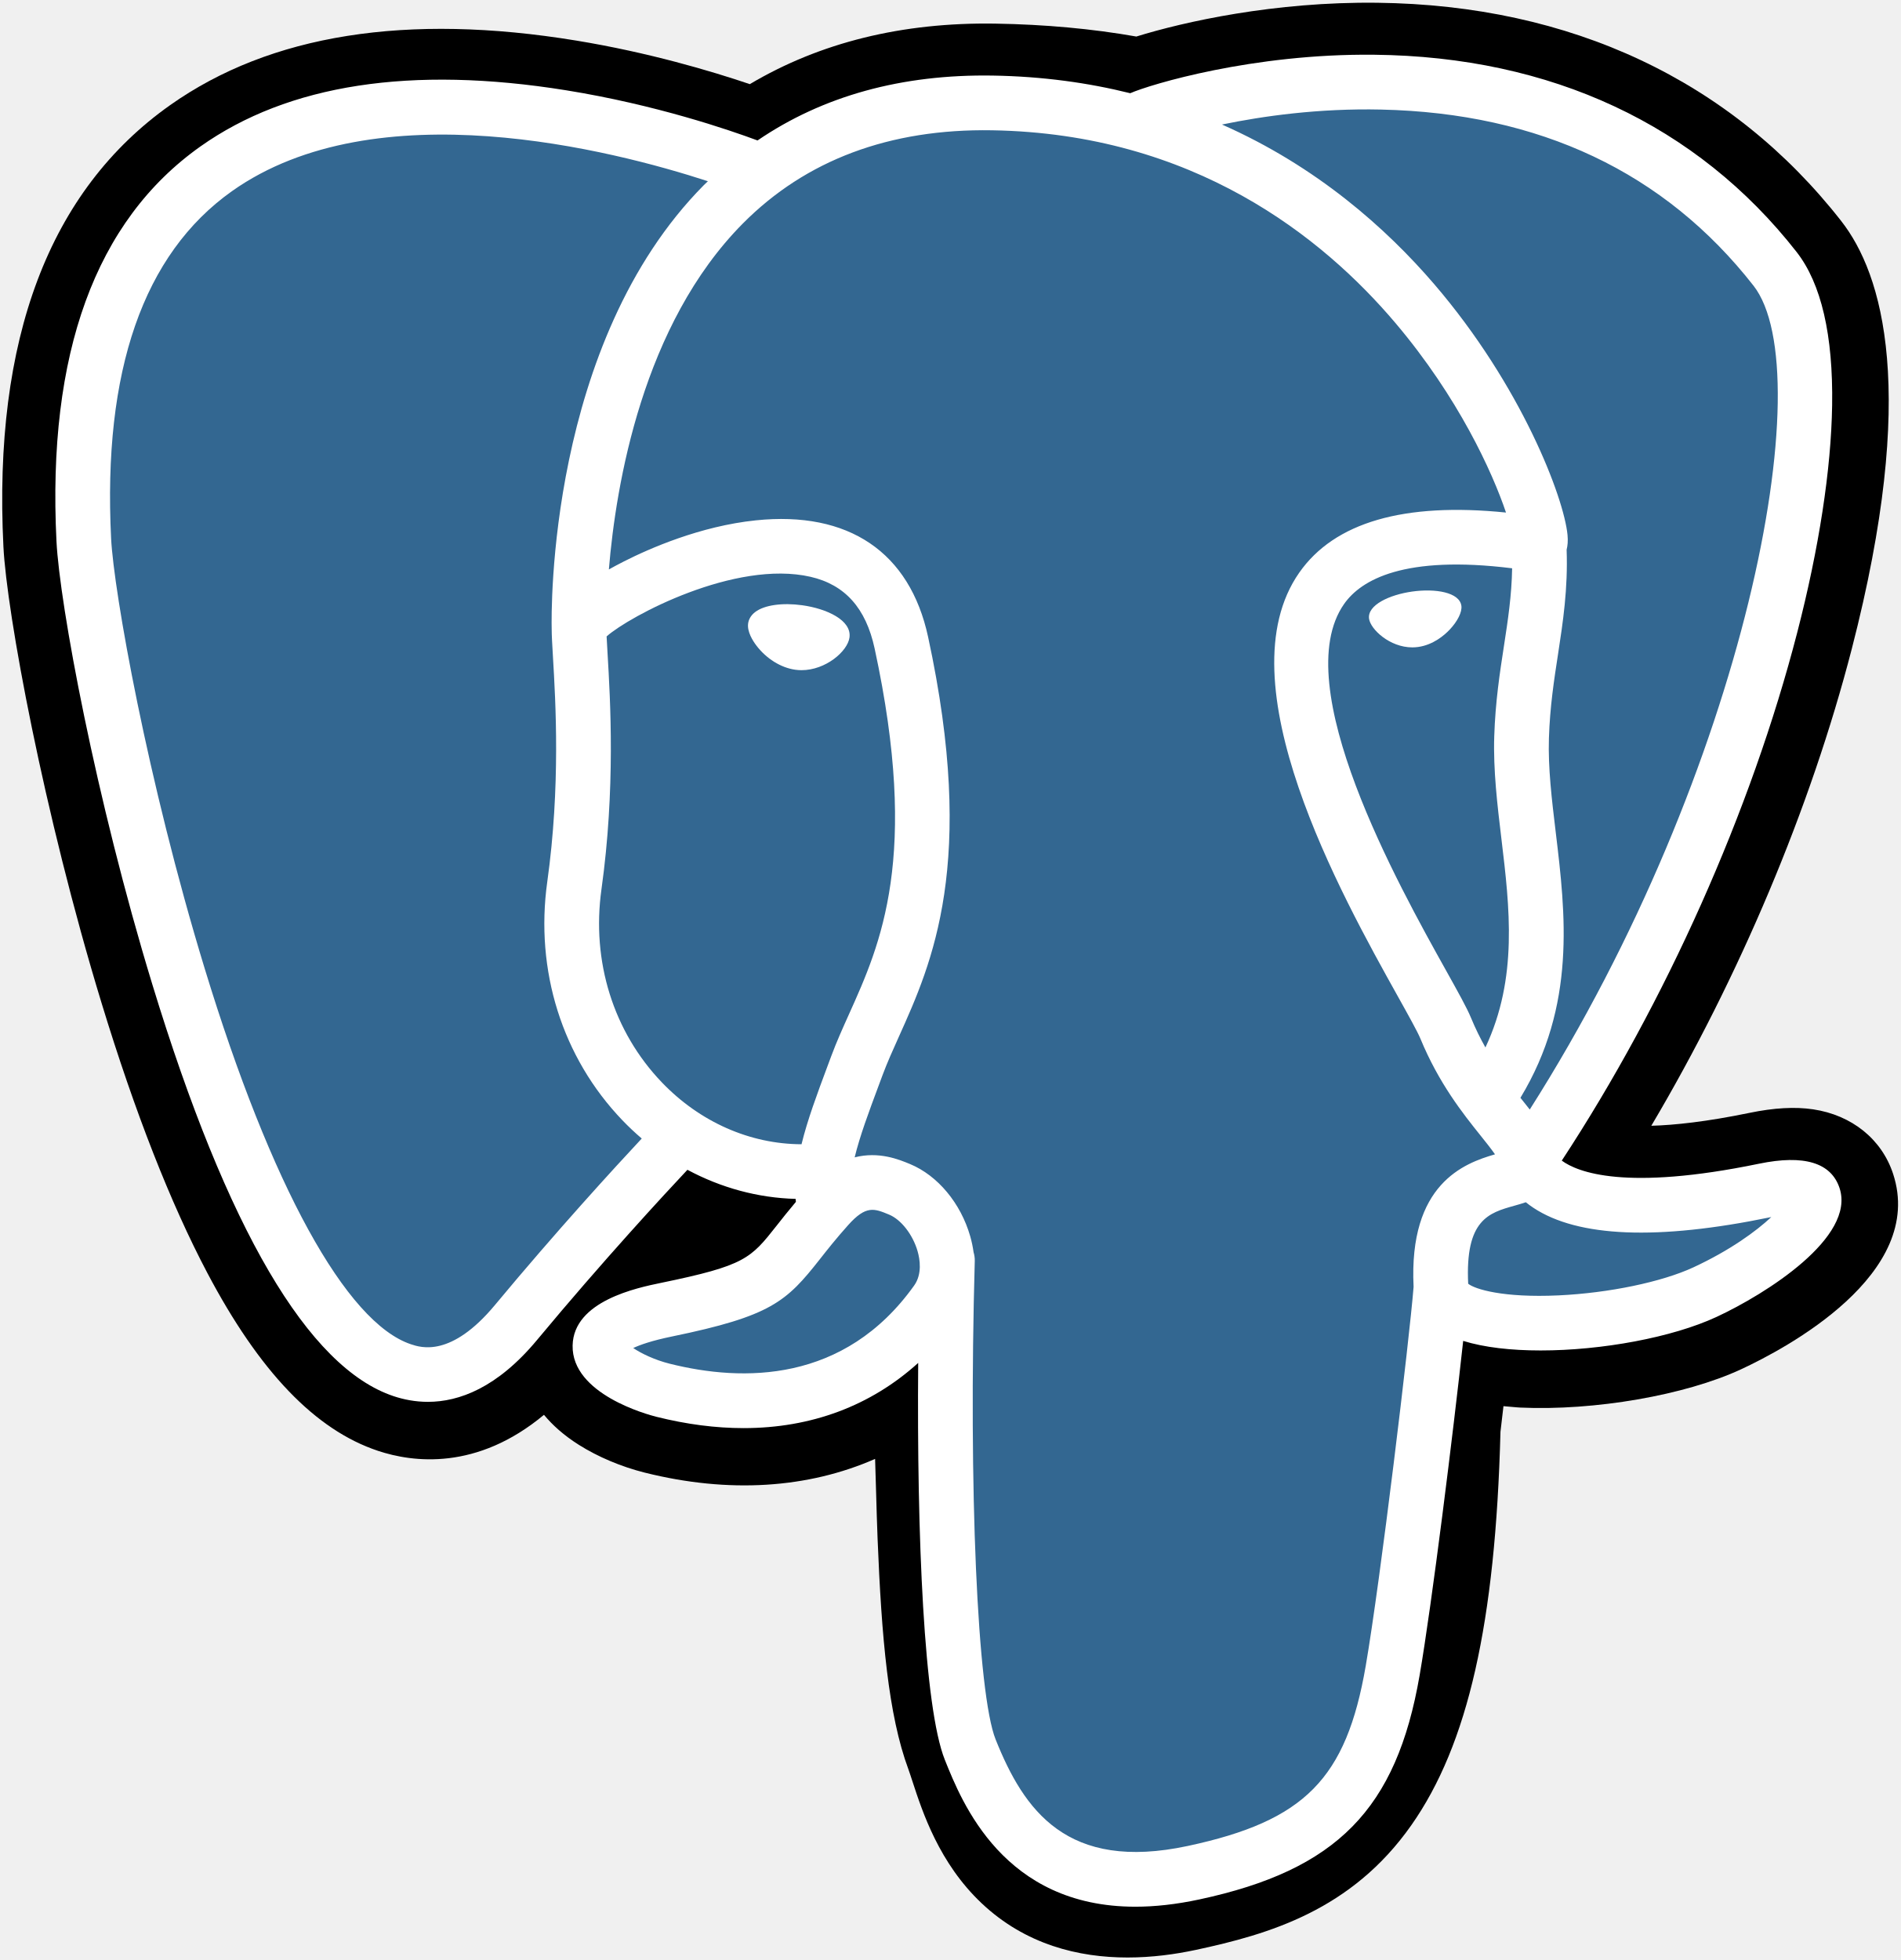
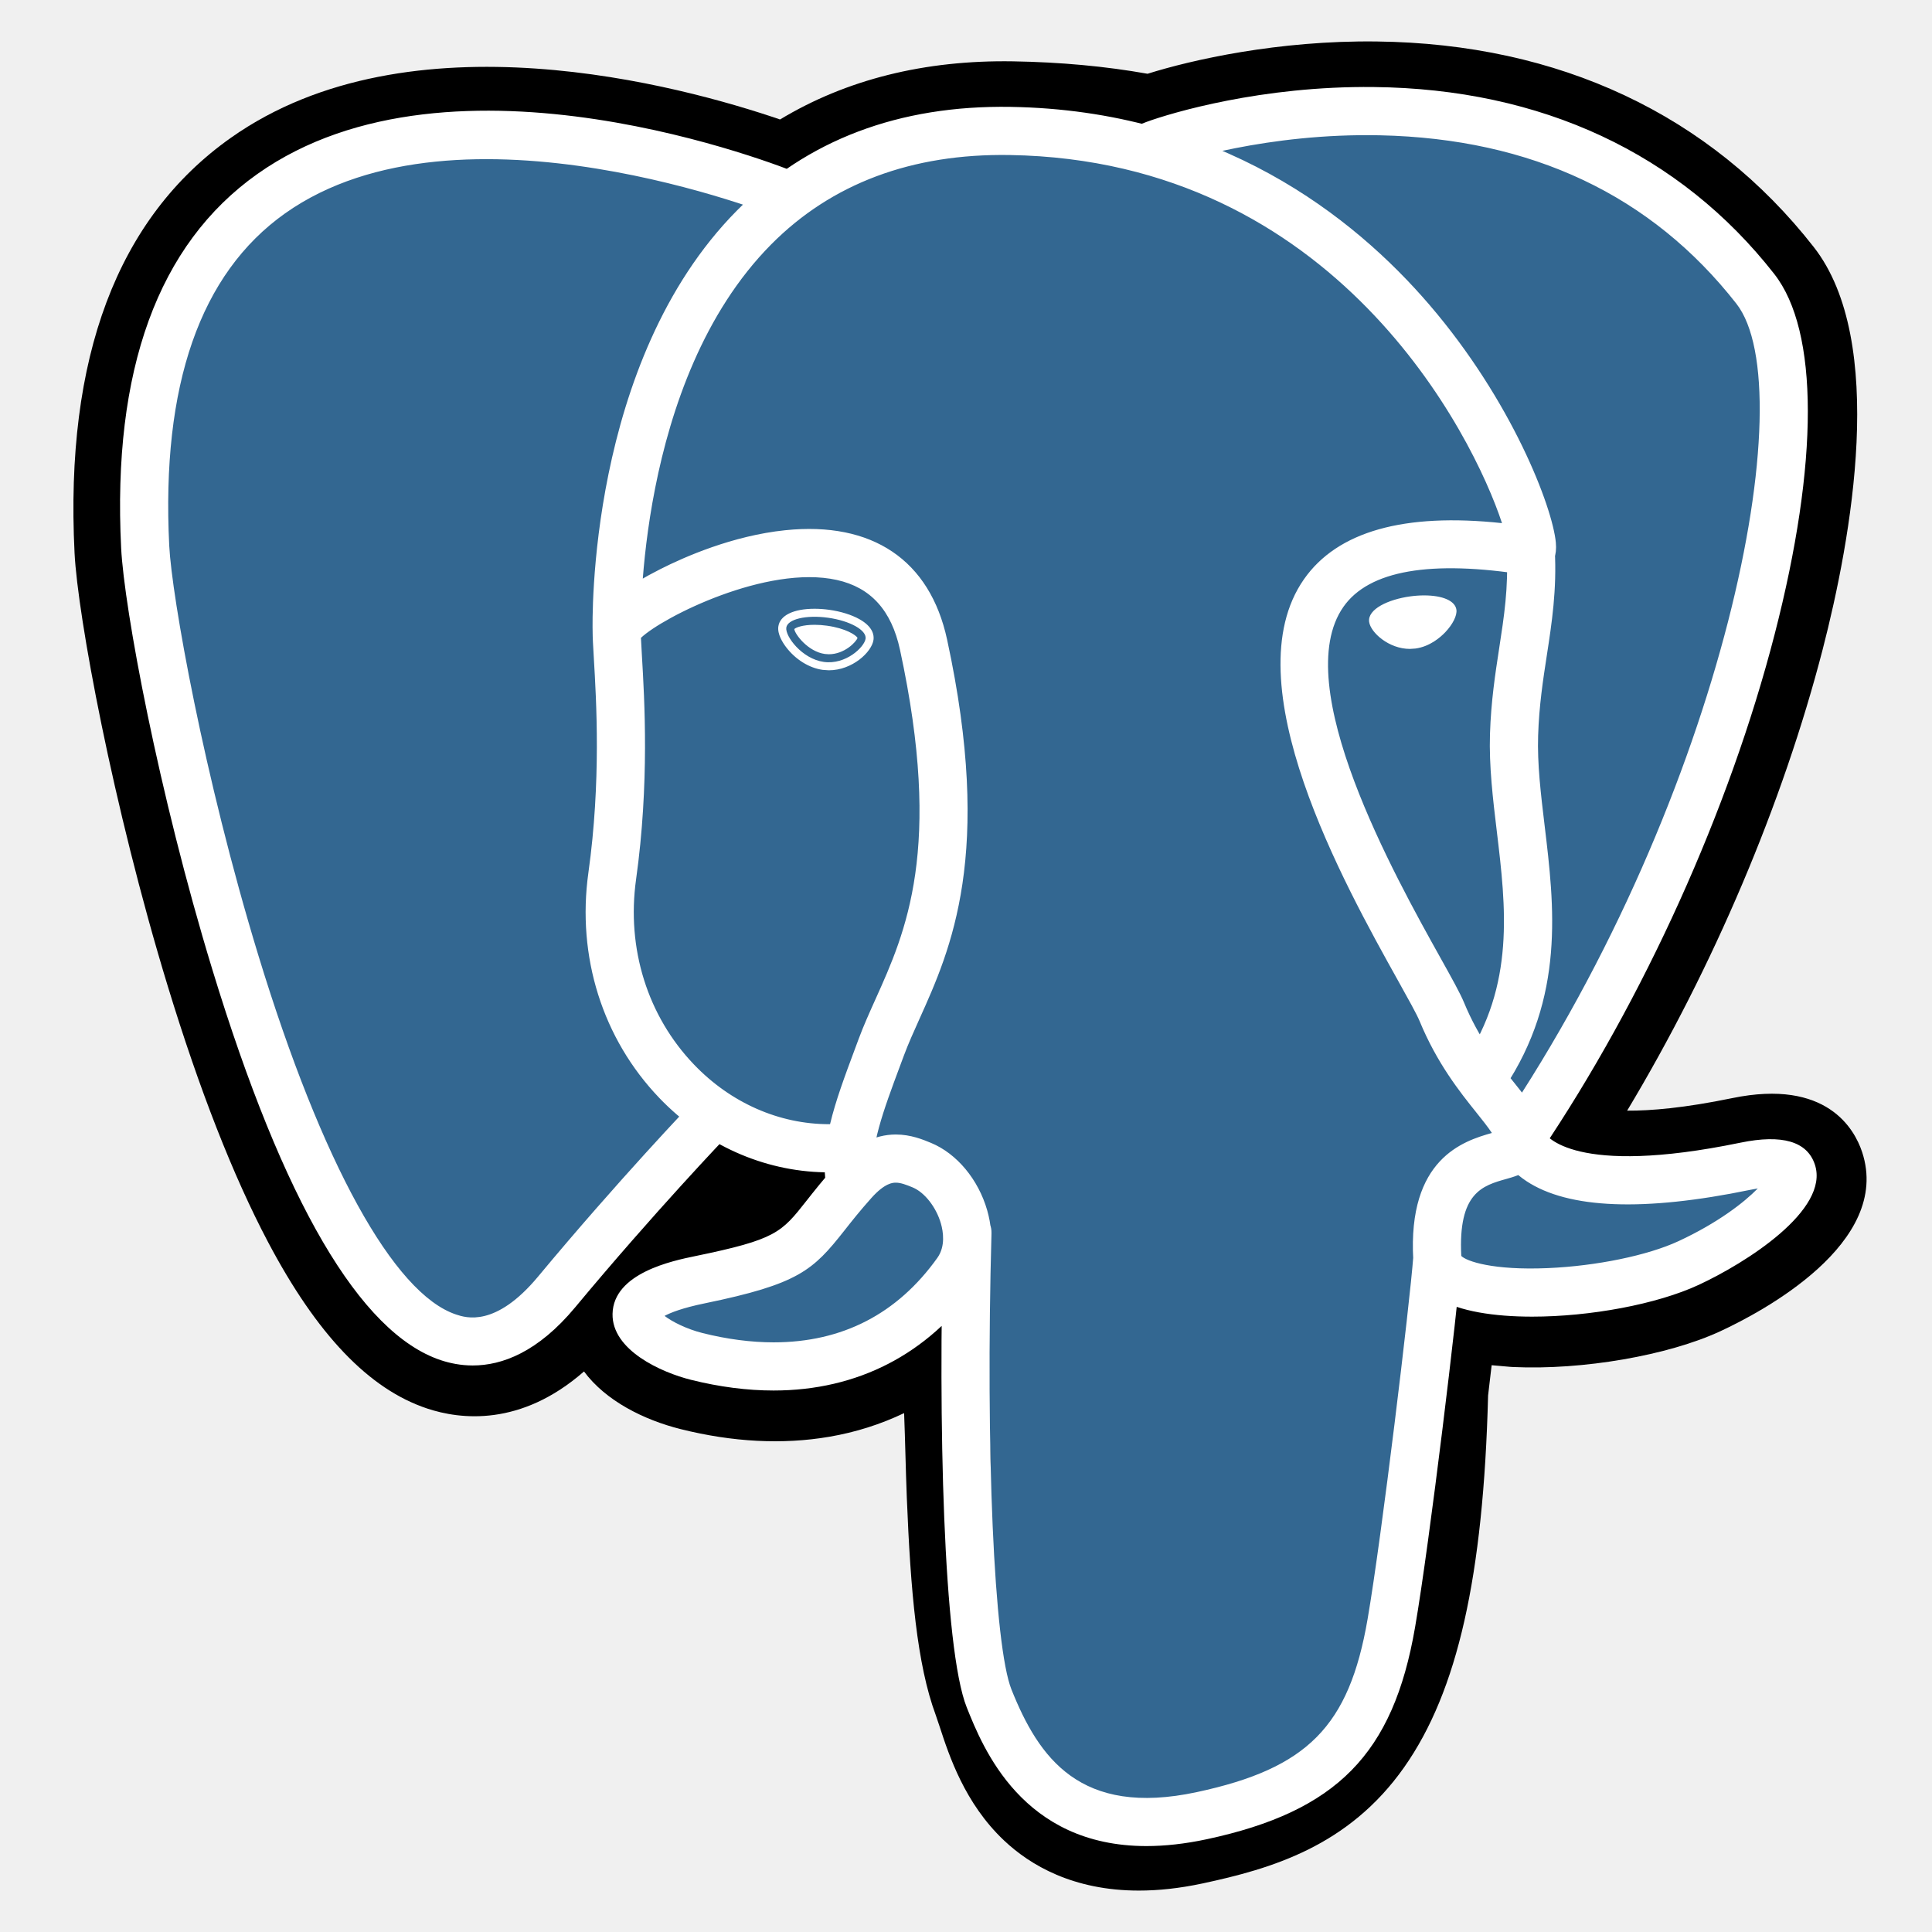
- <svg xmlns="http://www.w3.org/2000/svg" width="256px" height="264px" viewBox="0 0 256 264" version="1.1" preserveAspectRatio="xMidYMid">
-   <g>
-     <path d="M255.008,158.086 C253.473,153.437 249.452,150.199 244.252,149.422 C241.8,149.056 238.992,149.212 235.669,149.897 C229.877,151.092 225.58,151.547 222.444,151.635 C234.281,131.65 243.906,108.86 249.447,87.407 C258.406,52.718 253.619,36.915 248.024,29.767 C233.217,10.848 211.614,0.683 185.552,0.372 C171.649,0.202 159.444,2.947 153.077,4.921 C147.149,3.875 140.775,3.291 134.086,3.183 C121.55,2.983 110.473,5.716 101.008,11.333 C95.767,9.561 87.358,7.063 77.646,5.469 C54.804,1.719 36.394,4.641 22.928,14.154 C6.622,25.672 -0.937,45.684 0.461,73.634 C0.905,82.508 5.869,109.508 13.685,135.114 C18.177,149.832 22.967,162.054 27.922,171.444 C34.949,184.759 42.468,192.6 50.909,195.416 C55.64,196.992 64.236,198.096 73.277,190.567 C74.423,191.954 75.952,193.333 77.981,194.614 C80.558,196.239 83.709,197.567 86.856,198.354 C98.197,201.189 108.82,200.48 117.883,196.506 C117.939,198.118 117.982,199.658 118.018,200.988 C118.079,203.145 118.138,205.26 118.217,207.238 C118.754,220.612 119.664,231.011 122.36,238.287 C122.508,238.688 122.707,239.297 122.917,239.944 C124.262,244.062 126.511,250.956 132.233,256.355 C138.158,261.948 145.325,263.663 151.889,263.663 C155.181,263.663 158.322,263.231 161.077,262.641 C170.897,260.536 182.05,257.33 190.118,245.842 C197.746,234.982 201.454,218.625 202.125,192.851 C202.212,192.123 202.292,191.427 202.369,190.764 C202.422,190.316 202.475,189.859 202.529,189.402 L204.326,189.56 L204.789,189.591 C214.791,190.047 227.021,187.926 234.532,184.437 C240.467,181.683 259.486,171.642 255.008,158.086" fill="#000000" />
-     <path d="M237.906,160.722 C208.166,166.857 206.121,156.788 206.121,156.788 C237.522,110.195 250.648,51.052 239.32,36.577 C208.417,-2.908 154.922,15.766 154.029,16.25 L153.742,16.302 C147.866,15.082 141.291,14.356 133.9,14.235 C120.444,14.014 110.236,17.763 102.49,23.637 C102.49,23.637 7.06,-15.677 11.499,73.081 C12.443,91.963 38.563,215.954 69.717,178.503 C81.104,164.808 92.106,153.229 92.106,153.229 C97.571,156.859 104.113,158.711 110.971,158.046 L111.504,157.594 C111.338,159.294 111.414,160.957 111.717,162.926 C103.691,171.893 106.05,173.467 90.006,176.77 C73.771,180.116 83.308,186.072 89.535,187.629 C97.084,189.517 114.548,192.191 126.348,175.672 L125.878,177.557 C129.022,180.076 131.23,193.94 130.86,206.509 C130.49,219.077 130.243,227.706 132.721,234.446 C135.199,241.186 137.668,256.351 158.76,251.832 C176.383,248.055 185.516,238.268 186.787,221.943 C187.688,210.336 189.729,212.052 189.857,201.675 L191.494,196.763 C193.381,181.03 191.794,175.954 202.651,178.315 L205.29,178.547 C213.282,178.91 223.741,177.261 229.88,174.408 C243.098,168.274 250.938,158.031 237.904,160.722 L237.906,160.722" fill="#336791" />
-     <path d="M108.076,81.525 C105.397,81.152 102.969,81.497 101.741,82.427 C101.05,82.95 100.837,83.556 100.779,83.973 C100.625,85.078 101.4,86.3 101.875,86.93 C103.221,88.714 105.187,89.94 107.133,90.21 C107.415,90.249 107.696,90.268 107.975,90.268 C111.22,90.268 114.171,87.741 114.431,85.876 C114.756,83.54 111.365,81.983 108.076,81.525" fill="#FFFFFF" />
-     <path d="M196.86,81.599 L196.86,81.599 C196.604,79.768 193.346,79.246 190.254,79.676 C187.166,80.106 184.172,81.5 184.422,83.335 C184.623,84.762 187.199,87.198 190.249,87.198 C190.507,87.198 190.767,87.181 191.029,87.144 C193.065,86.862 194.559,85.569 195.268,84.824 C196.35,83.688 196.975,82.422 196.86,81.599" fill="#FFFFFF" />
-     <path d="M247.802,160.025 C246.668,156.596 243.018,155.493 236.954,156.745 C218.949,160.461 212.501,157.887 210.384,156.328 C224.379,135.007 235.892,109.236 242.103,85.191 C245.045,73.801 246.67,63.223 246.803,54.602 C246.95,45.138 245.338,38.184 242.014,33.936 C228.612,16.811 208.942,7.625 185.132,7.373 C168.763,7.189 154.933,11.378 152.252,12.556 C146.606,11.152 140.451,10.29 133.75,10.18 C121.462,9.981 110.84,12.923 102.046,18.919 C98.226,17.498 88.354,14.109 76.281,12.164 C55.409,8.803 38.823,11.35 26.987,19.735 C12.864,29.741 6.344,47.627 7.607,72.894 C8.032,81.396 12.876,107.548 20.52,132.593 C30.582,165.557 41.519,184.218 53.028,188.057 C54.375,188.506 55.929,188.82 57.641,188.82 C61.839,188.82 66.986,186.928 72.341,180.49 C81.236,169.789 89.541,160.822 92.602,157.564 C97.126,159.992 102.096,161.348 107.179,161.484 C107.188,161.617 107.202,161.75 107.214,161.882 C106.194,163.092 105.357,164.152 104.644,165.057 C101.122,169.528 100.389,170.459 89.052,172.793 C85.827,173.459 77.261,175.224 77.136,181.228 C77,187.788 87.261,190.543 88.43,190.835 C92.504,191.855 96.429,192.358 100.172,192.358 C109.275,192.357 117.286,189.366 123.688,183.577 C123.491,206.963 124.466,230.007 127.274,237.028 C129.573,242.776 135.192,256.823 152.938,256.822 C155.542,256.822 158.408,256.519 161.561,255.843 C180.082,251.872 188.125,243.687 191.236,225.64 C192.901,215.995 195.758,192.964 197.102,180.61 C199.938,181.495 203.589,181.9 207.536,181.899 C215.768,181.899 225.267,180.15 231.224,177.385 C237.916,174.277 249.992,166.651 247.802,160.025 L247.802,160.025 Z M203.696,76.545 C203.635,80.192 203.133,83.503 202.601,86.959 C202.028,90.676 201.436,94.519 201.287,99.184 C201.14,103.724 201.707,108.445 202.255,113.009 C203.363,122.228 204.5,131.721 200.099,141.087 C199.415,139.872 198.754,138.546 198.149,137.078 C197.602,135.752 196.414,133.622 194.77,130.674 C188.37,119.198 173.385,92.324 181.056,81.358 C183.341,78.094 189.14,74.738 203.696,76.545 L203.696,76.545 Z M186.052,14.758 C207.386,15.229 224.261,23.21 236.21,38.478 C245.374,50.189 235.283,103.476 206.07,149.447 C205.781,149.08 205.488,148.71 205.184,148.33 C205.063,148.178 204.939,148.024 204.814,147.868 C212.363,135.401 210.887,123.066 209.573,112.13 C209.033,107.642 208.524,103.403 208.653,99.421 C208.787,95.2 209.345,91.581 209.885,88.081 C210.548,83.768 211.223,79.305 211.037,74.044 C211.176,73.492 211.232,72.84 211.159,72.066 C210.684,67.021 204.924,51.922 193.184,38.255 C186.762,30.781 177.397,22.416 164.61,16.774 C170.11,15.634 177.631,14.571 186.052,14.758 L186.052,14.758 Z M66.674,175.778 C60.774,182.872 56.7,181.512 55.36,181.066 C46.629,178.154 36.5,159.702 27.569,130.442 C19.841,105.124 15.325,79.665 14.967,72.526 C13.839,49.948 19.312,34.213 31.235,25.757 C50.639,11.997 82.541,20.233 95.36,24.41 C95.176,24.592 94.984,24.762 94.802,24.947 C73.766,46.191 74.265,82.488 74.317,84.706 C74.315,85.562 74.387,86.774 74.485,88.441 C74.847,94.546 75.521,105.908 73.721,118.775 C72.049,130.732 75.735,142.435 83.832,150.884 C84.67,151.758 85.545,152.58 86.449,153.352 C82.845,157.212 75.012,165.748 66.674,175.778 L66.674,175.778 Z M89.153,145.785 C82.627,138.975 79.663,129.503 81.02,119.796 C82.92,106.203 82.219,94.365 81.842,88.005 C81.789,87.115 81.743,86.335 81.715,85.72 C84.788,82.995 99.029,75.365 109.184,77.692 C113.819,78.753 116.643,81.909 117.817,87.337 C123.893,115.44 118.621,127.153 114.385,136.566 C113.512,138.505 112.687,140.338 111.983,142.234 L111.437,143.7 C110.055,147.406 108.769,150.852 107.972,154.124 C101.034,154.103 94.285,151.14 89.153,145.785 L89.153,145.785 Z M90.218,183.685 C88.192,183.179 86.37,182.3 85.301,181.571 C86.194,181.15 87.783,180.579 90.539,180.012 C103.876,177.266 105.936,175.328 110.434,169.617 C111.465,168.308 112.634,166.823 114.253,165.015 C114.253,165.014 114.254,165.014 114.255,165.013 C116.666,162.313 117.769,162.771 119.769,163.601 C121.39,164.272 122.969,166.303 123.609,168.539 C123.912,169.595 124.252,171.6 123.139,173.159 C113.743,186.315 100.051,186.146 90.218,183.685 L90.218,183.685 Z M160.017,248.637 C143.701,252.133 137.924,243.808 134.117,234.291 C131.66,228.147 130.452,200.44 131.309,169.844 C131.32,169.437 131.262,169.043 131.15,168.674 C131.052,167.96 130.902,167.238 130.694,166.512 C129.42,162.06 126.315,158.336 122.59,156.792 C121.11,156.179 118.394,155.054 115.13,155.889 C115.826,153.021 117.033,149.782 118.342,146.275 L118.891,144.8 C119.509,143.137 120.285,141.414 121.105,139.59 C125.538,129.742 131.609,116.253 125.02,85.78 C122.552,74.366 114.31,68.792 101.816,70.087 C94.325,70.862 87.473,73.884 84.055,75.617 C83.32,75.989 82.648,76.349 82.02,76.699 C82.974,65.199 86.578,43.707 100.061,30.11 C108.549,21.549 119.854,17.321 133.628,17.549 C160.769,17.993 178.172,31.921 187.994,43.528 C196.458,53.529 201.041,63.604 202.87,69.037 C189.115,67.639 179.76,70.354 175.018,77.134 C164.701,91.882 180.662,120.506 188.333,134.263 C189.74,136.784 190.954,138.963 191.336,139.889 C193.834,145.943 197.068,149.985 199.429,152.935 C200.153,153.839 200.855,154.716 201.389,155.482 C197.223,156.683 189.74,159.458 190.422,173.329 C189.872,180.289 185.961,212.875 183.974,224.388 C181.351,239.598 175.754,245.263 160.017,248.637 L160.017,248.637 Z M228.121,170.701 C223.861,172.678 216.732,174.162 209.96,174.48 C202.479,174.83 198.672,173.642 197.776,172.911 C197.355,164.267 200.573,163.364 203.978,162.408 C204.513,162.257 205.035,162.111 205.539,161.935 C205.852,162.19 206.195,162.443 206.571,162.691 C212.583,166.659 223.306,167.087 238.445,163.962 C238.5,163.951 238.556,163.94 238.611,163.929 C236.569,165.838 233.075,168.4 228.121,170.701 L228.121,170.701 Z" fill="#FFFFFF" />
-   </g>
+ <svg xmlns="http://www.w3.org/2000/svg" viewBox="0 0 128 128">
+   <path d="M93.809 92.112c.785-6.533.55-7.492 5.416-6.433l1.235.108c3.742.17 8.637-.602 11.513-1.938 6.191-2.873 9.861-7.668 3.758-6.409-13.924 2.873-14.881-1.842-14.881-1.842 14.703-21.815 20.849-49.508 15.543-56.287-14.47-18.489-39.517-9.746-39.936-9.52l-.134.025c-2.751-.571-5.83-.912-9.289-.968-6.301-.104-11.082 1.652-14.709 4.402 0 0-44.683-18.409-42.604 23.151.442 8.841 12.672 66.898 27.26 49.362 5.332-6.412 10.484-11.834 10.484-11.834 2.558 1.699 5.622 2.567 8.834 2.255l.249-.212c-.078.796-.044 1.575.099 2.497-3.757 4.199-2.653 4.936-10.166 6.482-7.602 1.566-3.136 4.355-.221 5.084 3.535.884 11.712 2.136 17.238-5.598l-.22.882c1.474 1.18 1.375 8.477 1.583 13.69.209 5.214.558 10.079 1.621 12.948 1.063 2.868 2.317 10.256 12.191 8.14 8.252-1.764 14.561-4.309 15.136-27.985" />
+   <path d="M75.458 125.256c-4.367 0-7.211-1.689-8.938-3.32-2.607-2.46-3.641-5.629-4.259-7.522l-.267-.79c-1.244-3.358-1.666-8.193-1.916-14.419-.038-.935-.064-1.898-.093-2.919-.021-.747-.047-1.684-.085-2.664-1.553.742-3.213 1.27-4.962 1.568-3.079.526-6.389.356-9.84-.507-2.435-.609-4.965-1.871-6.407-3.82-4.203 3.681-8.212 3.182-10.396 2.453-3.853-1.285-7.301-4.896-10.542-11.037-2.309-4.375-4.542-10.075-6.638-16.943-3.65-11.96-5.969-24.557-6.175-28.693-.648-12.945 2.837-22.203 10.356-27.514 11.861-8.378 29.832-3.451 36.384-1.214 4.402-2.653 9.581-3.944 15.433-3.851 3.143.051 6.136.327 8.916.823 2.9-.912 8.628-2.221 15.185-2.139 12.081.144 22.092 4.852 28.949 13.615 4.894 6.252 2.474 19.381.597 26.651-2.642 10.226-7.271 21.102-12.957 30.57 1.544.011 3.781-.174 6.961-.831 6.274-1.295 8.109 2.069 8.607 3.575 1.995 6.042-6.677 10.608-9.382 11.864-3.466 1.609-9.117 2.589-13.745 2.377l-.202-.013-1.216-.107-.12 1.014-.116.991c-.311 11.999-2.025 19.598-5.552 24.619-3.697 5.264-8.835 6.739-13.361 7.709-1.544.33-2.947.474-4.219.474zm-9.19-43.671c2.819 2.256 3.066 6.501 3.287 14.434.028.99.054 1.927.089 2.802.106 2.65.355 8.855 1.327 11.477.137.371.26.747.39 1.146 1.083 3.316 1.626 4.979 6.309 3.978 3.931-.843 5.952-1.599 7.534-3.851 2.299-3.274 3.585-9.86 3.821-19.575l4.783.116-4.75-.57.14-1.186c.455-3.91.783-6.734 3.396-8.602 2.097-1.498 4.486-1.353 6.389-1.01-2.091-1.58-2.669-3.433-2.823-4.193l-.399-1.965 1.121-1.663c6.457-9.58 11.781-21.354 14.609-32.304 2.906-11.251 2.02-17.226 1.134-18.356-11.729-14.987-32.068-8.799-34.192-8.097l-.359.194-1.8.335-.922-.191c-2.542-.528-5.366-.82-8.393-.869-4.756-.08-8.593 1.044-11.739 3.431l-2.183 1.655-2.533-1.043c-5.412-2.213-21.308-6.662-29.696-.721-4.656 3.298-6.777 9.76-6.305 19.207.156 3.119 2.275 14.926 5.771 26.377 4.831 15.825 9.221 21.082 11.054 21.693.32.108 1.15-.537 1.976-1.529 5.37-6.459 10.479-11.844 10.694-12.07l2.77-2.915 3.349 2.225c1.35.897 2.839 1.406 4.368 1.502l7.987-6.812-1.157 11.808c-.026.265-.039.626.065 1.296l.348 2.238-1.51 1.688-.174.196 4.388 2.025 1.836-2.301z" />
+   <path fill="#336791" d="M115.731 77.44c-13.925 2.873-14.882-1.842-14.882-1.842 14.703-21.816 20.849-49.51 15.545-56.287-14.47-18.488-39.519-9.745-39.937-9.518l-.135.024c-2.751-.571-5.83-.911-9.291-.967-6.301-.103-11.08 1.652-14.707 4.402 0 0-44.684-18.408-42.606 23.151.442 8.842 12.672 66.899 27.26 49.363 5.332-6.412 10.483-11.834 10.483-11.834 2.559 1.699 5.622 2.567 8.833 2.255l.25-.212c-.078.796-.042 1.575.1 2.497-3.758 4.199-2.654 4.936-10.167 6.482-7.602 1.566-3.136 4.355-.22 5.084 3.534.884 11.712 2.136 17.237-5.598l-.221.882c1.473 1.18 2.507 7.672 2.334 13.557-.174 5.885-.29 9.926.871 13.082 1.16 3.156 2.316 10.256 12.192 8.14 8.252-1.768 12.528-6.351 13.124-13.995.422-5.435 1.377-4.631 1.438-9.49l.767-2.3c.884-7.367.14-9.743 5.225-8.638l1.235.108c3.742.17 8.639-.602 11.514-1.938 6.19-2.871 9.861-7.667 3.758-6.408z" />
+   <path fill="#fff" d="M75.957 122.307c-8.232 0-10.84-6.519-11.907-9.185-1.562-3.907-1.899-19.069-1.551-31.503.024-.881.754-1.577 1.64-1.55.881.024 1.575.758 1.55 1.639-.401 14.341.168 27.337 1.324 30.229 1.804 4.509 4.54 8.453 12.275 6.796 7.343-1.575 10.093-4.359 11.318-11.46.94-5.449 2.799-20.951 3.028-24.01.066-.878.828-1.539 1.71-1.472.878.066 1.537.832 1.472 1.71-.239 3.185-2.089 18.657-3.065 24.315-1.446 8.387-5.185 12.191-13.794 14.037-1.463.313-2.792.453-4 .454zM31.321 90.466c-.785 0-1.498-.145-2.116-.35-5.347-1.784-10.44-10.492-15.138-25.885-3.576-11.717-5.842-23.947-6.041-27.922-.589-11.784 2.445-20.121 9.02-24.778 13.007-9.216 34.888-.44 35.813-.062.815.333 1.207 1.265.873 2.081-.333.815-1.265 1.206-2.08.874-.211-.086-21.193-8.492-32.768-.285-5.622 3.986-8.203 11.392-7.672 22.011.167 3.349 2.284 15.285 5.906 27.149 4.194 13.742 8.967 22.413 13.096 23.79.648.216 2.62.873 5.439-2.517 5.305-6.382 10.178-11.476 10.227-11.526.61-.636 1.62-.657 2.256-.047.636.61.658 1.62.048 2.255-.048.05-4.847 5.067-10.077 11.359-2.477 2.979-4.851 3.853-6.786 3.853zM100.75 77.021c-.307 0-.617-.088-.891-.272-.73-.493-.924-1.484-.431-2.215 14.863-22.055 20.08-48.704 15.612-54.414-5.624-7.186-13.565-10.939-23.604-11.156-7.433-.16-13.341 1.738-14.307 2.069l-.243.099c-.971.305-1.716-.227-1.997-.849-.333-.736-.06-1.606.631-2.025.046-.027.192-.089.429-.176l-.021.006.021-.007c1.641-.601 7.639-2.4 15.068-2.315 11.108.118 20.284 4.401 26.534 12.388 2.957 3.779 2.964 12.485.019 23.887-3.002 11.625-8.651 24.118-15.497 34.277-.306.457-.81.703-1.323.703zM101.51 87.231c-2.538 0-4.813-.358-6.175-1.174-1.4-.839-1.667-1.979-1.702-2.584-.382-6.71 3.32-7.878 5.208-8.411-.263-.398-.637-.866-1.024-1.349-1.101-1.376-2.609-3.26-3.771-6.078-.182-.44-.752-1.463-1.412-2.648-3.579-6.418-11.026-19.773-6.242-26.612 2.214-3.165 6.623-4.411 13.119-3.716-1.911-5.822-11.011-24.034-32.604-24.388-6.494-.108-11.82 1.889-15.822 5.93-8.96 9.049-8.636 25.422-8.631 25.586.023.881-.672 1.614-1.553 1.637-.881.028-1.613-.672-1.637-1.553-.02-.727-.354-17.909 9.554-27.916 4.637-4.683 10.741-6.995 18.142-6.874 13.814.227 22.706 7.25 27.732 13.101 5.479 6.377 8.165 13.411 8.386 15.759.165 1.746-1.088 2.095-1.341 2.147l-.576.013c-6.375-1.021-10.465-.312-12.156 2.104-3.639 5.201 3.406 17.834 6.414 23.229.768 1.376 1.322 2.371 1.576 2.985.988 2.396 2.277 4.006 3.312 5.3.911 1.138 1.7 2.125 1.982 3.283.131.23 1.99 2.98 13.021.703 2.765-.57 4.423-.083 4.93 1.45.997 3.015-4.597 6.532-7.694 7.97-2.775 1.29-7.204 2.106-11.036 2.106zm-4.696-4.021c.35.353 2.101.962 5.727.806 3.224-.138 6.624-.839 8.664-1.786 2.609-1.212 4.351-2.567 5.253-3.492l-.5.092c-7.053 1.456-12.042 1.262-14.828-.577-.199-.131-.378-.267-.54-.401-.302.119-.581.197-.78.253-1.58.443-3.214.902-2.996 5.105zM51.252 92.125c-1.752 0-3.596-.239-5.479-.71-1.951-.488-5.24-1.957-5.19-4.37.057-2.707 3.994-3.519 5.476-3.824 5.354-1.103 5.703-1.545 7.376-3.67.488-.619 1.095-1.39 1.923-2.314 1.229-1.376 2.572-2.073 3.992-2.073.989 0 1.8.335 2.336.558 1.708.708 3.133 2.42 3.719 4.467.529 1.847.276 3.625-.71 5.006-3.237 4.533-7.886 6.93-13.443 6.93zm-7.222-4.943c.481.372 1.445.869 2.518 1.137 1.631.408 3.213.615 4.705.615 4.546 0 8.196-1.882 10.847-5.594.553-.774.387-1.757.239-2.274-.31-1.083-1.08-2.068-1.873-2.397-.43-.178-.787-.314-1.115-.314-.176 0-.712 0-1.614 1.009-.762.851-1.311 1.548-1.794 2.162-2.084 2.646-3.039 3.544-9.239 4.821-1.513.31-2.289.626-2.674.835zM56.299 79.822c-.774 0-1.454-.565-1.575-1.354-.04-.265-.066-.531-.08-.799-4.064-.076-7.985-1.82-10.962-4.926-3.764-3.927-5.477-9.368-4.699-14.927.845-6.037.529-11.366.359-14.229-.047-.796-.081-1.371-.079-1.769.003-.505.013-1.844 4.489-4.113 1.592-.807 4.784-2.215 8.271-2.576 5.777-.597 9.585 1.976 10.725 7.246 3.077 14.228.244 20.521-1.825 25.117-.385.856-.749 1.664-1.04 2.447l-.257.69c-1.093 2.931-2.038 5.463-1.748 7.354.134.871-.464 1.685-1.335 1.819l-.244.02zm-13.835-37.562l.062 1.139c.176 2.974.504 8.508-.384 14.86-.641 4.585.759 9.06 3.843 12.276 2.437 2.542 5.644 3.945 8.94 3.945h.068c.369-1.555.982-3.197 1.642-4.966l.255-.686c.329-.884.714-1.74 1.122-2.646 1.991-4.424 4.47-9.931 1.615-23.132-.565-2.615-1.936-4.128-4.189-4.627-4.628-1.022-11.525 2.459-12.974 3.837zM52.094 41.583c-.08.564 1.033 2.07 2.485 2.271 1.449.203 2.689-.975 2.768-1.539.079-.564-1.033-1.186-2.485-1.388-1.451-.202-2.691.092-2.768.656zM54.912 44.409l-.407-.028c-.9-.125-1.81-.692-2.433-1.518-.219-.29-.576-.852-.505-1.354.101-.736.999-1.177 2.4-1.177.313 0 .639.023.967.069.766.106 1.477.327 2.002.62.91.508.977 1.075.936 1.368-.112.813-1.405 2.02-2.96 2.02zm-2.289-2.732c.045.348.907 1.496 2.029 1.651l.261.018c1.036 0 1.81-.815 1.901-1.082-.096-.182-.762-.634-2.025-.81-.28-.04-.556-.059-.821-.059-.812 0-1.243.183-1.345.282zM96.228 40.432c.079.564-1.033 2.07-2.484 2.272-1.45.202-2.691-.975-2.771-1.539-.076-.564 1.036-1.187 2.486-1.388 1.45-.203 2.689.092 2.769.655zM93.409 42.992c-1.396 0-2.601-1.086-2.7-1.791-.115-.846 1.278-1.489 2.712-1.688.316-.044.629-.066.93-.066 1.238 0 2.058.363 2.14.949.053.379-.238.964-.739 1.492-.331.347-1.026.948-1.973 1.079l-.37.025zm.943-3.013c-.276 0-.564.021-.856.061-1.441.201-2.301.779-2.259 1.089.048.341.968 1.332 2.173 1.332l.297-.021c.787-.109 1.378-.623 1.66-.919.443-.465.619-.903.598-1.052-.028-.198-.56-.49-1.613-.49zM98.317 72.822c-.305 0-.613-.088-.886-.27-.732-.49-.929-1.481-.438-2.213 3.398-5.075 2.776-10.25 2.175-15.255-.257-2.132-.521-4.337-.453-6.453.07-2.177.347-3.973.614-5.71.317-2.058.617-4.002.493-6.31-.048-.88.627-1.631 1.507-1.679.883-.047 1.632.627 1.679 1.507.142 2.638-.197 4.838-.525 6.967-.253 1.643-.515 3.342-.578 5.327-.061 1.874.178 3.864.431 5.97.64 5.322 1.365 11.354-2.691 17.411-.308.459-.813.708-1.328.708z" />
+   <path stroke="#fff" stroke-width="3" stroke-linecap="round" stroke-linejoin="round" d="M4.335 19.029" fill="none" />
</svg>
